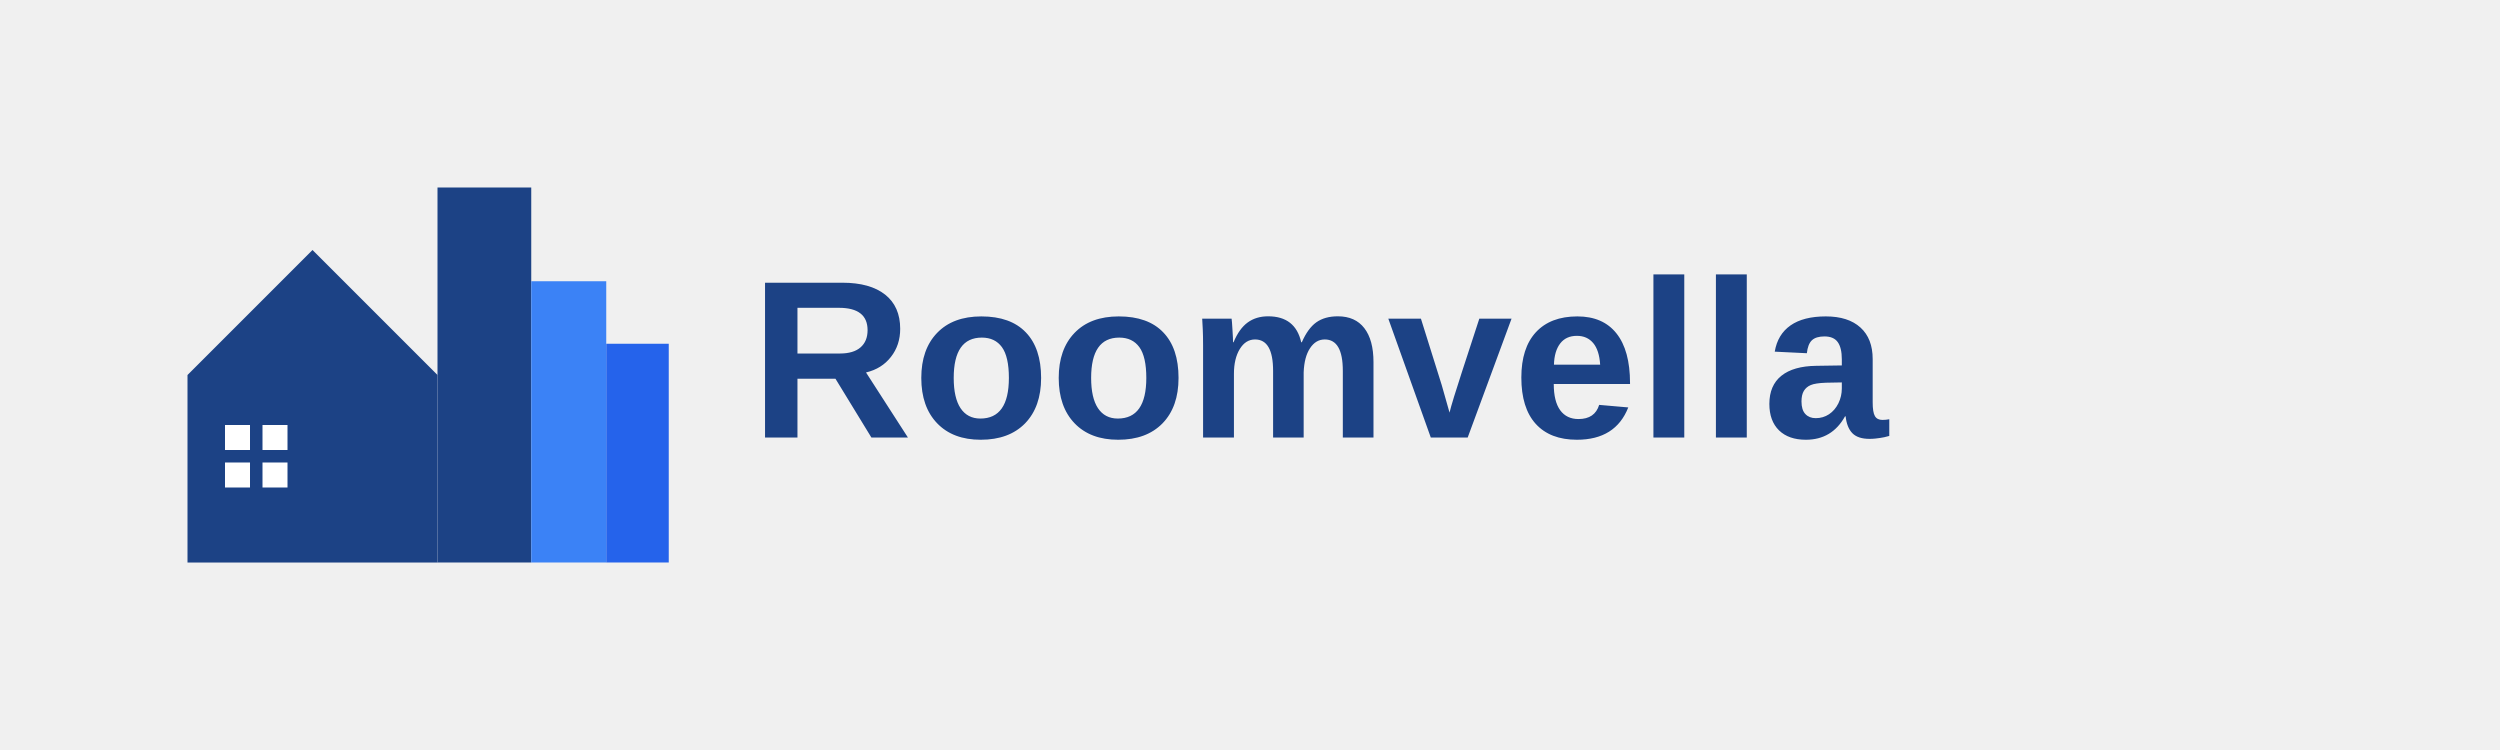
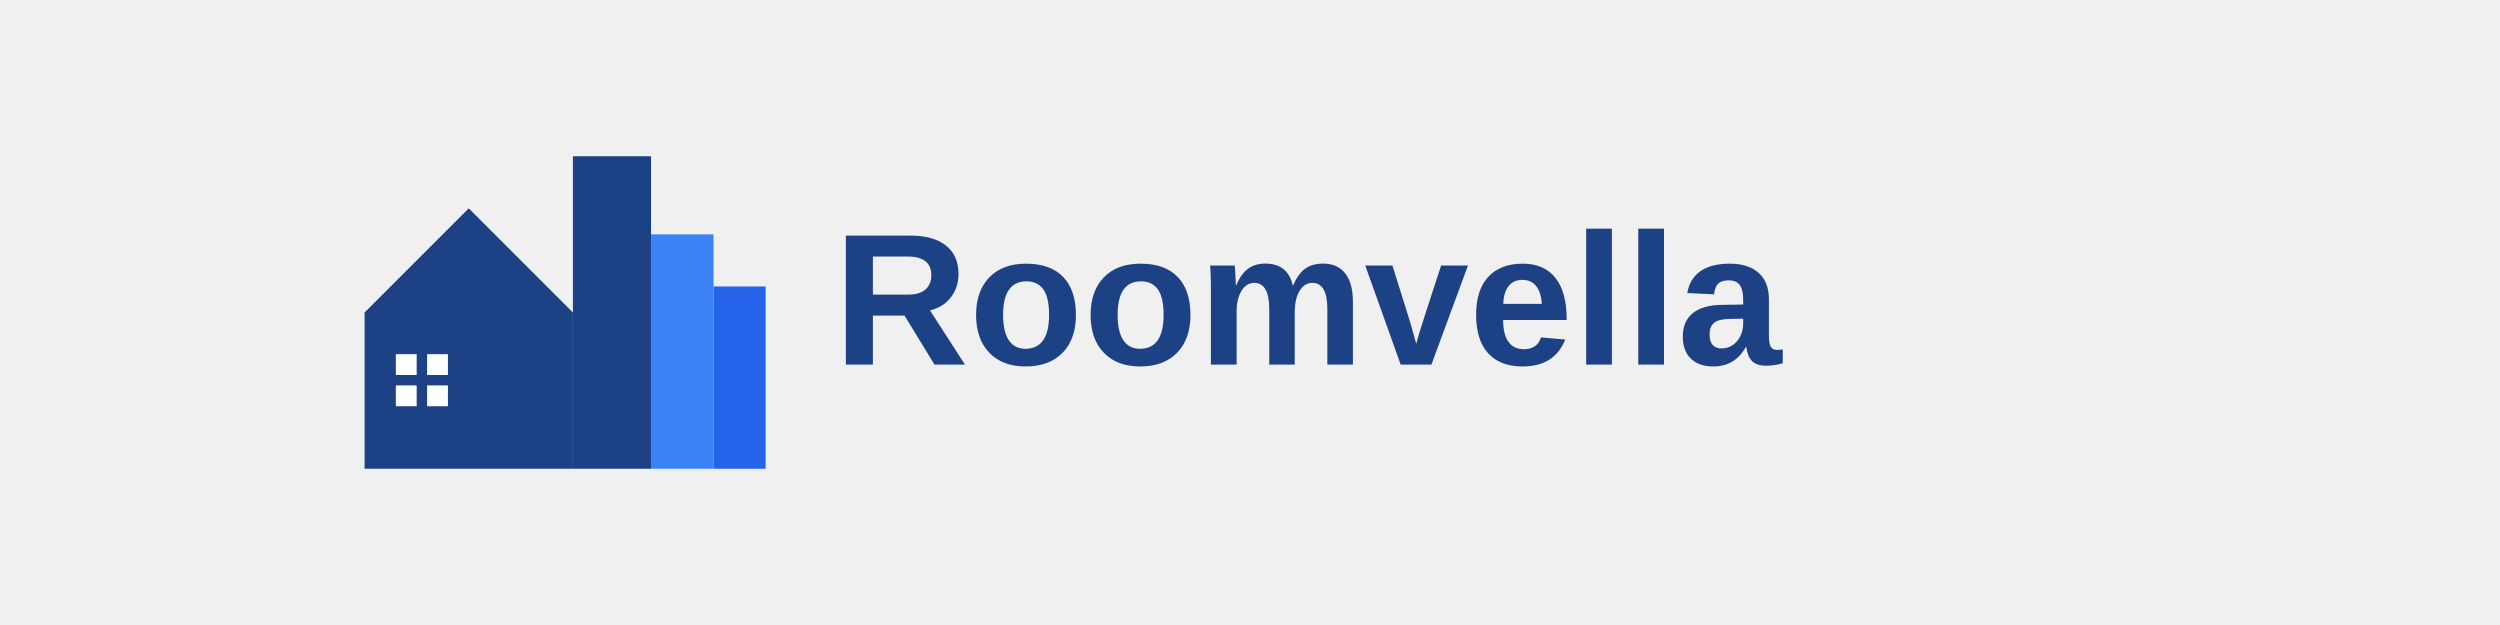
- <svg xmlns="http://www.w3.org/2000/svg" width="400" height="120" viewBox="0 0 400 120">
+ <svg xmlns="http://www.w3.org/2000/svg" width="200" height="50" viewBox="0 0 400 120">
  <g id="icon" transform="translate(20, 20)">
    <path d="M10 40 L30 20 L50 40 L50 70 L10 70 Z" fill="#1C4285" />
    <rect x="16" y="48" width="4" height="4" fill="white" />
    <rect x="22" y="48" width="4" height="4" fill="white" />
    <rect x="16" y="54" width="4" height="4" fill="white" />
    <rect x="22" y="54" width="4" height="4" fill="white" />
    <rect x="50" y="10" width="15" height="60" fill="#1C4285" />
    <rect x="65" y="25" width="12" height="45" fill="#3B82F6" />
    <rect x="77" y="35" width="10" height="35" fill="#2563EB" />
  </g>
  <text x="120" y="70" font-family="Arial, sans-serif" font-size="36" font-weight="600" fill="#1C4285">Roomvella</text>
</svg>
